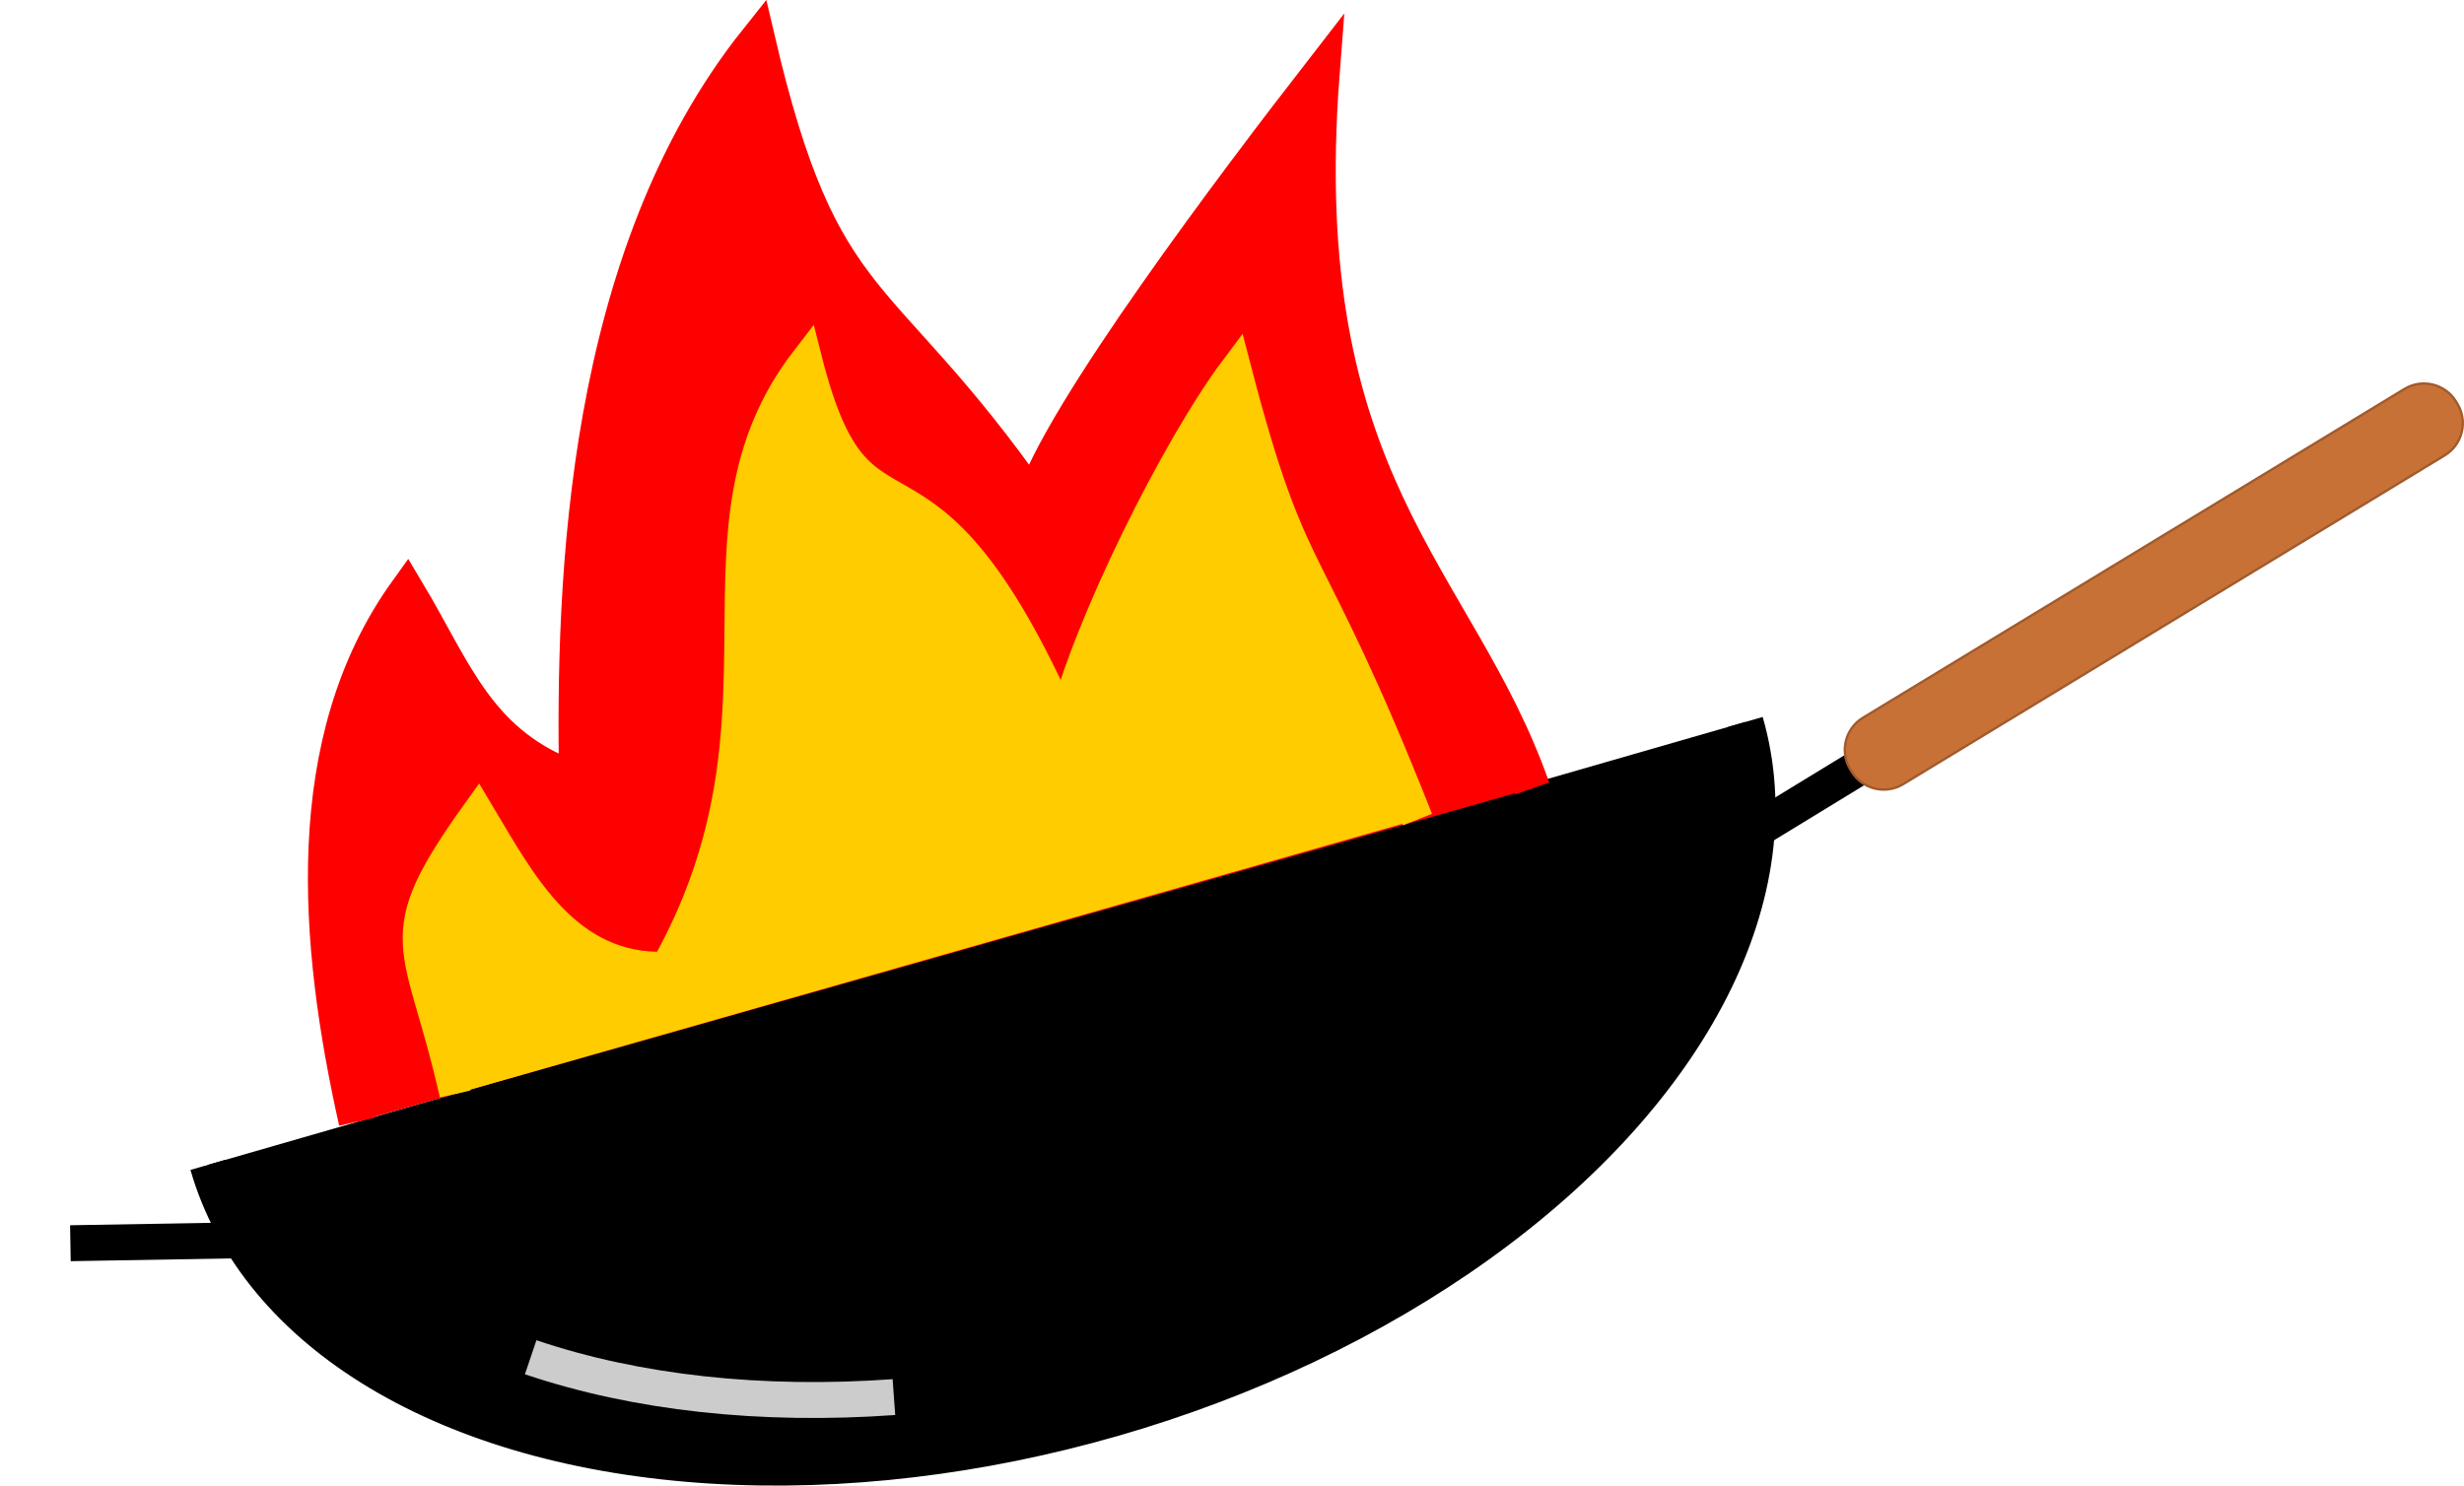
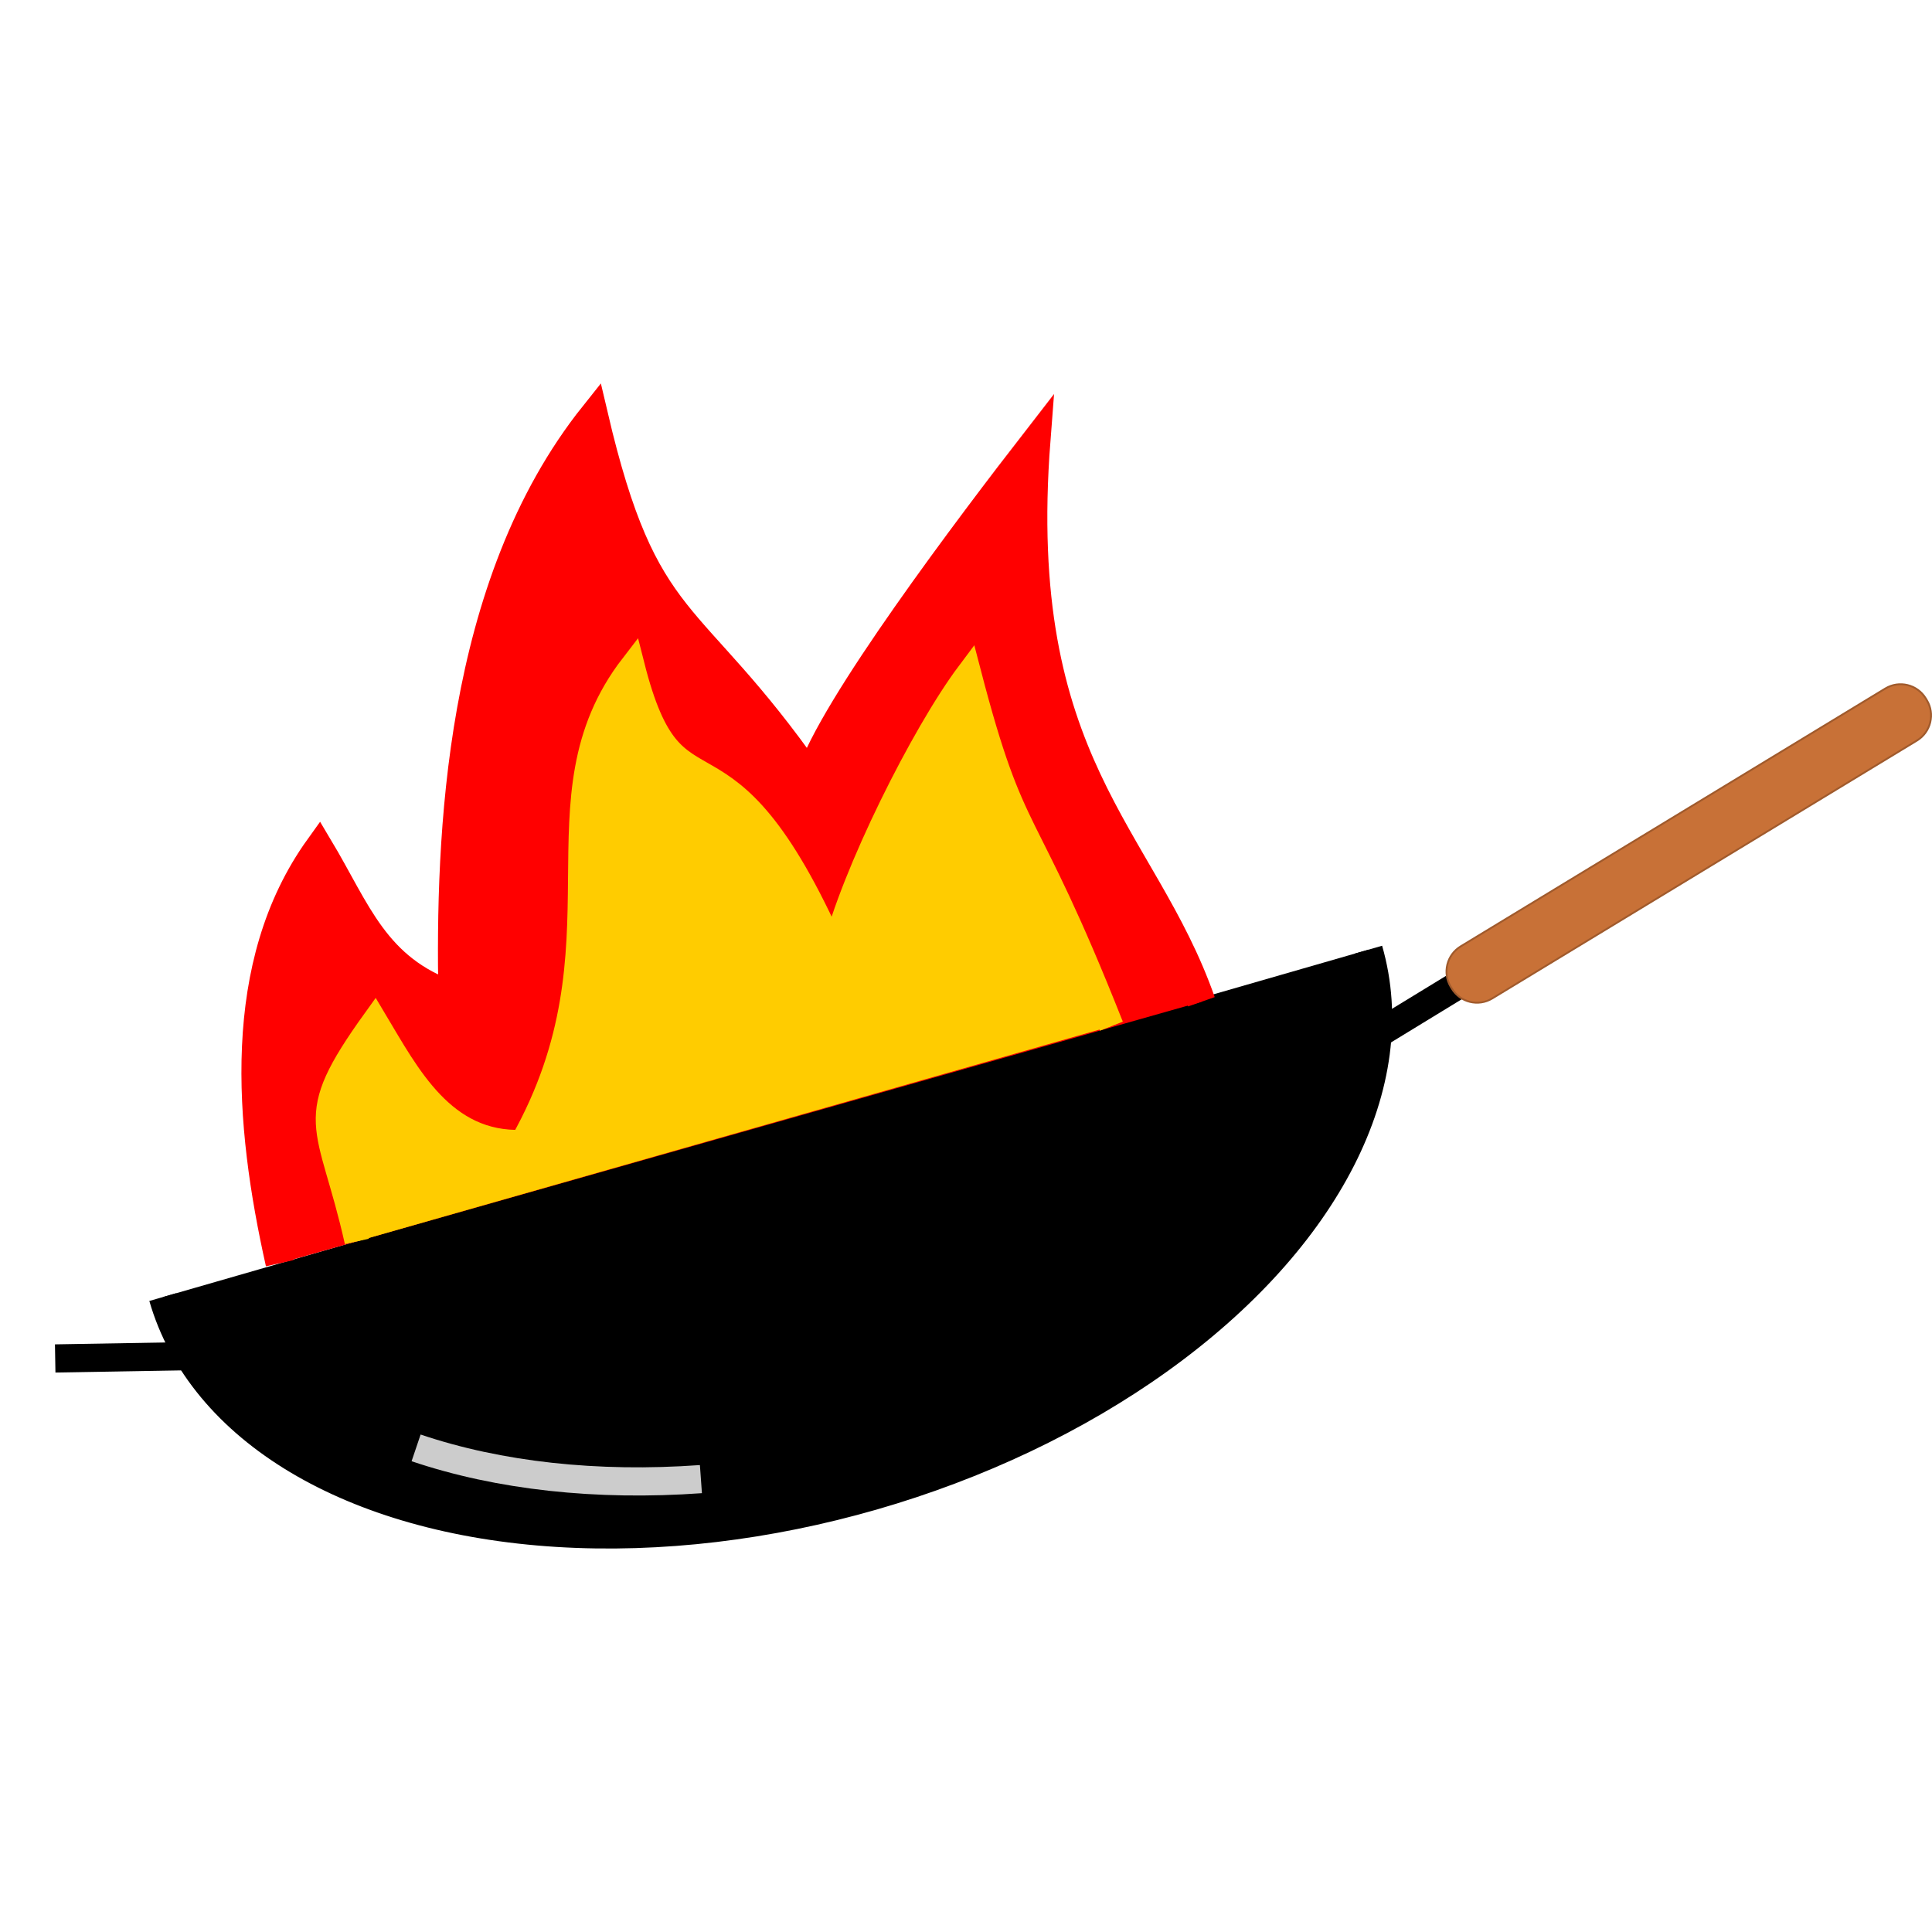
- <svg xmlns="http://www.w3.org/2000/svg" width="273.428" height="164.887" viewBox="0 0 72.344 43.626" version="1.1" id="svg8">
+ <svg xmlns="http://www.w3.org/2000/svg" width="274" height="274" viewBox="0 0 72.344 43.626" version="1.1" id="svg8">
  <defs id="defs2" />
  <g id="layer1" transform="translate(-0.4751504,-0.3846095)">
    <path style="fill:#000000;fill-rule:evenodd;stroke:#000000;stroke-width:1.055;stroke-miterlimit:4;stroke-dasharray:none" id="path10" d="m 43.723,35.062 a 23.492,14.519 0 0 1 -11.746,12.574 23.492,14.519 0 0 1 -23.492,0 A 23.492,14.519 0 0 1 -3.262,35.062" transform="rotate(-16.0745)" />
    <path style="fill:none;stroke:#000000;stroke-width:0;stroke-linecap:butt;stroke-linejoin:miter;stroke-miterlimit:4;stroke-dasharray:none;stroke-opacity:1" d="M 6.758,34.981 51.83,21.994" id="path839" />
    <path style="fill:none;fill-rule:evenodd;stroke:#cccccc;stroke-width:1.055;stroke-miterlimit:4;stroke-dasharray:none" id="path10-3" d="M 14.21,47.191 A 23.492,14.519 0 0 1 4.286,43.114" transform="rotate(-16.0745)" />
    <path style="fill:none;stroke:#000000;stroke-width:1.055;stroke-linecap:butt;stroke-linejoin:miter;stroke-miterlimit:4;stroke-dasharray:none;stroke-opacity:1" d="m 7.687,36.804 -5.145,0.089" id="path869" />
    <circle style="fill:none;fill-rule:evenodd;stroke:#a05a2c;stroke-width:1.055;stroke-miterlimit:4;stroke-dasharray:none" id="path840" d="m -6.166,37.511 a 1.852,1.852 0 0 1 -2.254,0.251 1.852,1.852 0 0 1 -0.807,-2.12 1.852,1.852 0 0 1 1.851,-1.311 1.852,1.852 0 0 1 1.732,1.464" transform="rotate(-16.0745)" />
    <path style="fill:none;stroke:#000000;stroke-width:1.055;stroke-linecap:butt;stroke-linejoin:miter;stroke-miterlimit:4;stroke-dasharray:none;stroke-opacity:1" d="m 52.165,24.684 3.867,-2.361" id="path844" />
    <path style="fill:#ff0000;stroke:#ff0000;stroke-width:1.055;stroke-linecap:butt;stroke-linejoin:miter;stroke-miterlimit:4;stroke-dasharray:none;stroke-opacity:1" d="m 10.948,33.327 c -1.175,-5.243 -1.674,-11.191 1.473,-15.57 1.423,2.379 2.098,4.544 4.996,5.547 -0.104,-5.895 0.193,-15.351 5.292,-21.741 1.92,8.205 3.529,7.003 8.107,13.552 C 31.608,12.559 36.805,5.686 39.283,2.492 38.345,14.635 43.271,17.291 45.463,23.537" id="path888" />
    <path style="fill:#ffcc00;stroke:#ffcc00;stroke-width:0.919;stroke-linecap:butt;stroke-linejoin:miter;stroke-miterlimit:4;stroke-dasharray:none;stroke-opacity:1" d="m 13.838,32.51 c -1.024,-4.567 -2.071,-4.468 0.67,-8.281 1.239,2.073 2.571,4.67 5.532,4.563 4.152,-7.407 0.247,-12.827 4.114,-17.839 1.627,6.42 3.327,1.106 7.557,10.706 0.699,-2.872 3.315,-8.129 5.043,-10.433 1.722,6.61 2.016,4.826 5.338,13.225" id="path888-6" />
    <rect style="fill:#c87137;stroke:#a05a2c;stroke-width:0.14;stroke-linecap:round;stroke-linejoin:round;stroke-miterlimit:4;stroke-dasharray:none;paint-order:markers stroke fill" id="rect914" width="20.739" height="2.21" x="34.947" y="47.017" ry="1.069" transform="rotate(-31.26917)" />
  </g>
</svg>
